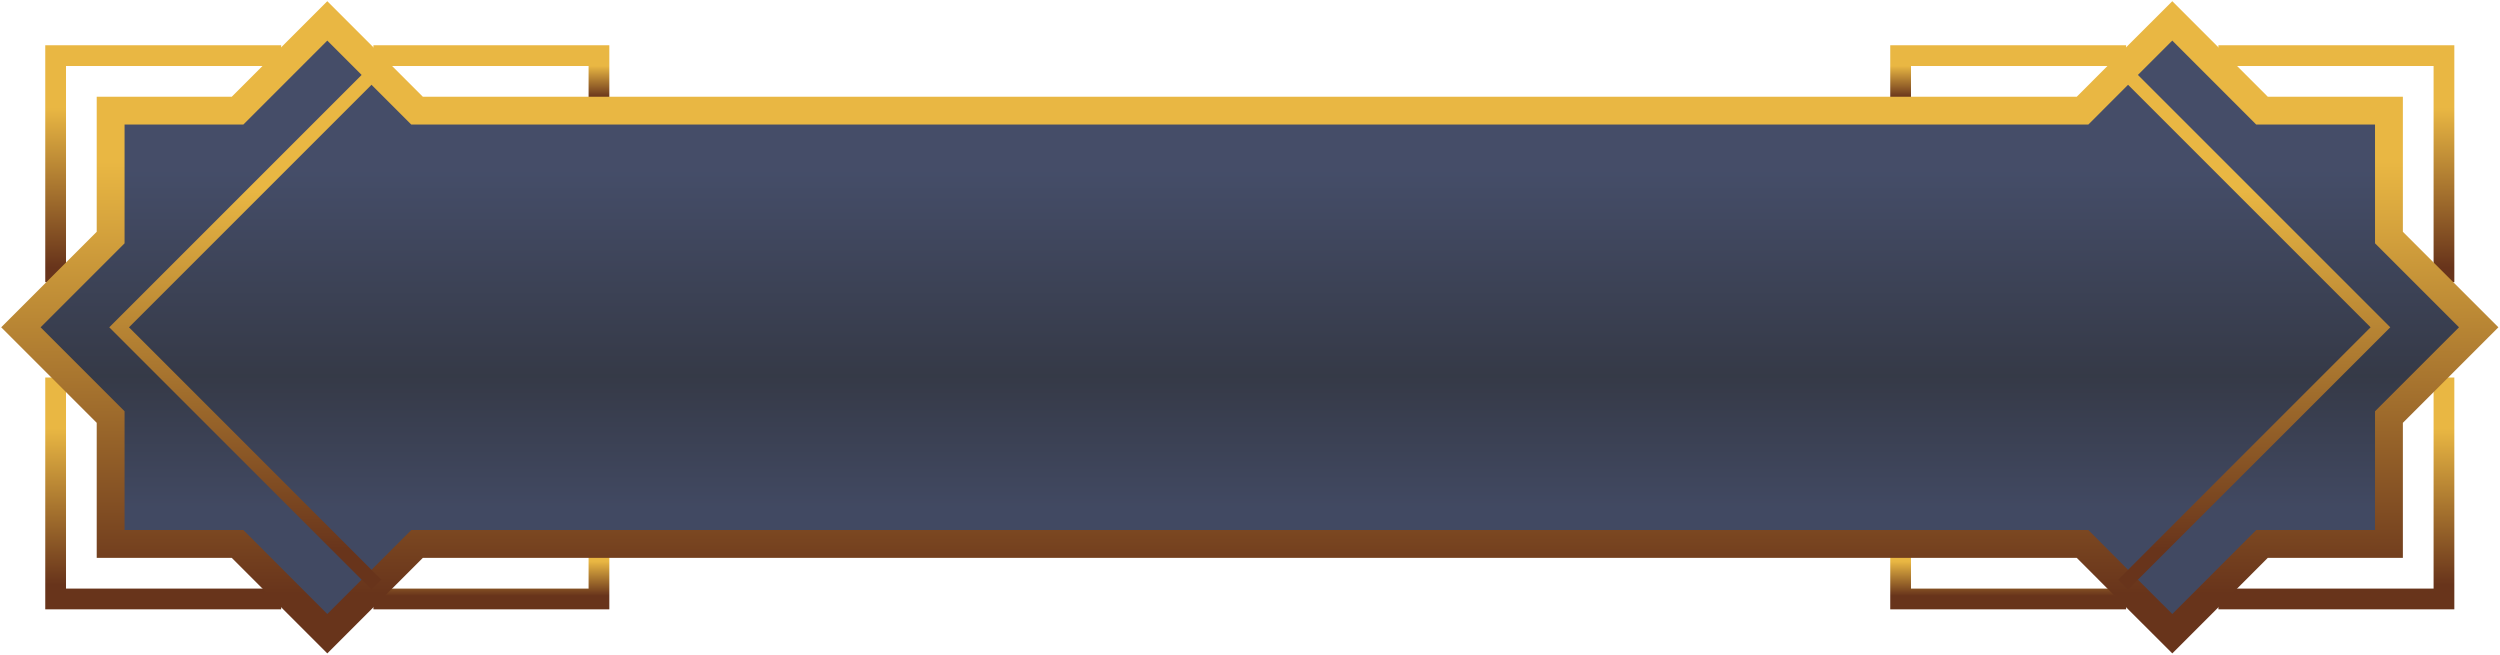
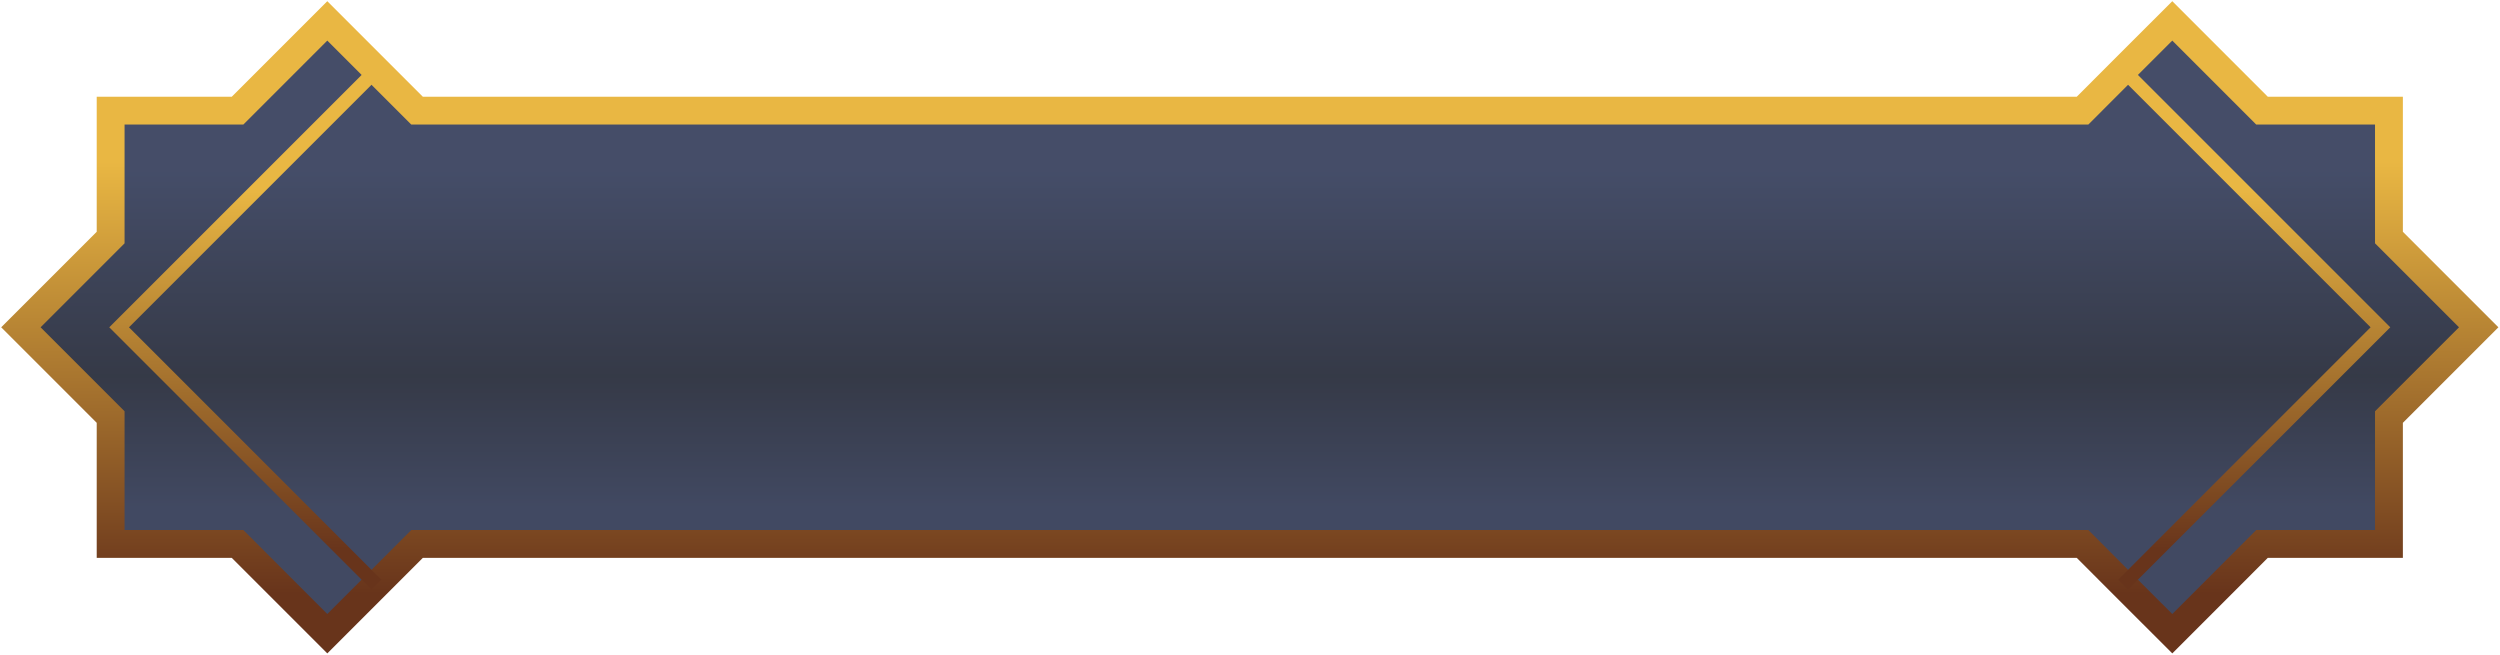
<svg xmlns="http://www.w3.org/2000/svg" width="359" height="94" viewBox="0 0 359 94" fill="none">
-   <path d="M62.188 78.112H66.524" stroke="url(#paint0_linear_821613_614)" stroke-width="2.98" stroke-miterlimit="10" />
-   <path d="M86.011 78.994V86.012H53.623" stroke="url(#paint1_linear_821613_614)" stroke-width="2.98" stroke-miterlimit="10" />
-   <path d="M53.623 7.989H86.011V14.413" stroke="url(#paint2_linear_821613_614)" stroke-width="2.98" stroke-miterlimit="10" />
-   <path d="M40.377 86.011H7.989V54.211" stroke="url(#paint3_linear_821613_614)" stroke-width="2.98" stroke-miterlimit="10" />
-   <path d="M40.377 7.989H7.989V40.519" stroke="url(#paint4_linear_821613_614)" stroke-width="2.98" stroke-miterlimit="10" />
-   <path d="M272.929 78.994V86.012H305.311" stroke="url(#paint5_linear_821613_614)" stroke-width="2.98" stroke-miterlimit="10" />
-   <path d="M305.311 7.989H272.929V14.413" stroke="url(#paint6_linear_821613_614)" stroke-width="2.98" stroke-miterlimit="10" />
-   <path d="M318.564 86.011H350.953V54.211" stroke="url(#paint7_linear_821613_614)" stroke-width="2.98" stroke-miterlimit="10" />
-   <path d="M318.564 7.989H350.953V40.519" stroke="url(#paint8_linear_821613_614)" stroke-width="2.98" stroke-miterlimit="10" />
-   <path d="M179.471 15.888H299.053L304.882 10.053L307.047 7.888L311.941 3L324.824 15.888H343.053V34.112L355.941 47L343.053 59.888V78.112H324.824L311.941 91L307.047 86.112L304.882 83.947L299.053 78.112H179.471H59.888L54.053 83.947L51.888 86.112L47 91L34.112 78.112H15.888V59.888L3 47L15.888 34.112V15.888H34.112L47 3L51.888 7.888L54.053 10.053L59.888 15.888H179.471Z" fill="url(#paint9_linear_821613_614)" fill-opacity="0.85" stroke="url(#paint10_linear_821613_614)" stroke-width="4" stroke-miterlimit="10" />
-   <path d="M304.883 10.054L341.83 47.001L304.883 83.948" stroke="url(#paint11_linear_821613_614)" stroke-width="2" stroke-miterlimit="10" />
-   <path d="M54.053 10.054L17.106 47.001L54.053 83.948" stroke="url(#paint12_linear_821613_614)" stroke-width="2" stroke-miterlimit="10" />
+   <path d="M62.188 78.112H66.524" stroke="url(#paint0_linear_821662_804)" stroke-width="2.98" stroke-miterlimit="10" />
+   <path d="M179.471 15.888H299.053L304.882 10.053L307.047 7.888L311.941 3L324.824 15.888H343.053V34.112L355.941 47L343.053 59.888V78.112H324.824L311.941 91L307.047 86.112L304.882 83.947L299.053 78.112H179.471H59.888L54.053 83.947L51.888 86.112L47 91L34.112 78.112H15.888V59.888L3 47L15.888 34.112V15.888H34.112L47 3L51.888 7.888L54.053 10.053L59.888 15.888H179.471Z" fill="url(#paint1_linear_821662_804)" fill-opacity="0.85" stroke="url(#paint2_linear_821662_804)" stroke-width="4" stroke-miterlimit="10" />
+   <path d="M304.883 10.054L341.83 47.001L304.883 83.948" stroke="url(#paint3_linear_821662_804)" stroke-width="2" stroke-miterlimit="10" />
+   <path d="M54.053 10.054L17.106 47.001L54.053 83.948" stroke="url(#paint4_linear_821662_804)" stroke-width="2" stroke-miterlimit="10" />
  <defs>
-     <linearGradient id="paint0_linear_821613_614" x1="-nan" y1="-nan" x2="-nan" y2="-nan" gradientUnits="userSpaceOnUse">
+     <linearGradient id="paint0_linear_821662_804" x1="-nan" y1="-nan" x2="-nan" y2="-nan" gradientUnits="userSpaceOnUse">
      <stop offset="0.03" stop-color="#947553" />
      <stop offset="0.24" stop-color="#473017" />
      <stop offset="0.77" stop-color="#CCAC68" />
      <stop offset="0.98" stop-color="#FFDE99" />
    </linearGradient>
-     <linearGradient id="paint1_linear_821613_614" x1="69.817" y1="86.011" x2="69.817" y2="78.994" gradientUnits="userSpaceOnUse">
+     <linearGradient id="paint1_linear_821662_804" x1="179.471" y1="-2.5" x2="179.471" y2="95.812" gradientUnits="userSpaceOnUse">
+       <stop offset="0.275" stop-color="#242E4E" />
+       <stop offset="0.575" stop-color="#121727" />
+       <stop offset="0.765" stop-color="#202946" />
+     </linearGradient>
+     <linearGradient id="paint2_linear_821662_804" x1="179.471" y1="90.994" x2="179.471" y2="3" gradientUnits="userSpaceOnUse">
      <stop offset="0.065" stop-color="#68341B" />
      <stop offset="0.77" stop-color="#E9B743" />
      <stop offset="0.98" stop-color="#E9B743" />
    </linearGradient>
-     <linearGradient id="paint2_linear_821613_614" x1="69.817" y1="14.412" x2="69.817" y2="7.989" gradientUnits="userSpaceOnUse">
+     <linearGradient id="paint3_linear_821662_804" x1="323.356" y1="83.942" x2="323.356" y2="10.054" gradientUnits="userSpaceOnUse">
      <stop offset="0.065" stop-color="#68341B" />
      <stop offset="0.77" stop-color="#E9B743" />
      <stop offset="0.98" stop-color="#E9B743" />
    </linearGradient>
-     <linearGradient id="paint3_linear_821613_614" x1="24.183" y1="86.009" x2="24.183" y2="54.211" gradientUnits="userSpaceOnUse">
-       <stop offset="0.065" stop-color="#68341B" />
-       <stop offset="0.77" stop-color="#E9B743" />
-       <stop offset="0.98" stop-color="#E9B743" />
-     </linearGradient>
-     <linearGradient id="paint4_linear_821613_614" x1="24.183" y1="40.516" x2="24.183" y2="7.989" gradientUnits="userSpaceOnUse">
-       <stop offset="0.065" stop-color="#68341B" />
-       <stop offset="0.77" stop-color="#E9B743" />
-       <stop offset="0.98" stop-color="#E9B743" />
-     </linearGradient>
-     <linearGradient id="paint5_linear_821613_614" x1="289.12" y1="86.011" x2="289.12" y2="78.994" gradientUnits="userSpaceOnUse">
-       <stop offset="0.065" stop-color="#68341B" />
-       <stop offset="0.77" stop-color="#E9B743" />
-       <stop offset="0.98" stop-color="#E9B743" />
-     </linearGradient>
-     <linearGradient id="paint6_linear_821613_614" x1="289.12" y1="14.412" x2="289.12" y2="7.989" gradientUnits="userSpaceOnUse">
-       <stop offset="0.065" stop-color="#68341B" />
-       <stop offset="0.77" stop-color="#E9B743" />
-       <stop offset="0.98" stop-color="#E9B743" />
-     </linearGradient>
-     <linearGradient id="paint7_linear_821613_614" x1="334.759" y1="86.009" x2="334.759" y2="54.211" gradientUnits="userSpaceOnUse">
-       <stop offset="0.065" stop-color="#68341B" />
-       <stop offset="0.77" stop-color="#E9B743" />
-       <stop offset="0.98" stop-color="#E9B743" />
-     </linearGradient>
-     <linearGradient id="paint8_linear_821613_614" x1="334.759" y1="40.516" x2="334.759" y2="7.989" gradientUnits="userSpaceOnUse">
-       <stop offset="0.065" stop-color="#68341B" />
-       <stop offset="0.77" stop-color="#E9B743" />
-       <stop offset="0.98" stop-color="#E9B743" />
-     </linearGradient>
-     <linearGradient id="paint9_linear_821613_614" x1="179.471" y1="-2.5" x2="179.471" y2="95.812" gradientUnits="userSpaceOnUse">
-       <stop offset="0.275" stop-color="#242E4E" />
-       <stop offset="0.575" stop-color="#121727" />
-       <stop offset="0.765" stop-color="#202946" />
-     </linearGradient>
-     <linearGradient id="paint10_linear_821613_614" x1="179.471" y1="90.994" x2="179.471" y2="3" gradientUnits="userSpaceOnUse">
-       <stop offset="0.065" stop-color="#68341B" />
-       <stop offset="0.77" stop-color="#E9B743" />
-       <stop offset="0.98" stop-color="#E9B743" />
-     </linearGradient>
-     <linearGradient id="paint11_linear_821613_614" x1="323.356" y1="83.942" x2="323.356" y2="10.054" gradientUnits="userSpaceOnUse">
-       <stop offset="0.065" stop-color="#68341B" />
-       <stop offset="0.77" stop-color="#E9B743" />
-       <stop offset="0.98" stop-color="#E9B743" />
-     </linearGradient>
-     <linearGradient id="paint12_linear_821613_614" x1="35.58" y1="83.942" x2="35.58" y2="10.054" gradientUnits="userSpaceOnUse">
+     <linearGradient id="paint4_linear_821662_804" x1="35.58" y1="83.942" x2="35.58" y2="10.054" gradientUnits="userSpaceOnUse">
      <stop offset="0.065" stop-color="#68341B" />
      <stop offset="0.77" stop-color="#E9B743" />
      <stop offset="0.98" stop-color="#E9B743" />
    </linearGradient>
  </defs>
</svg>
